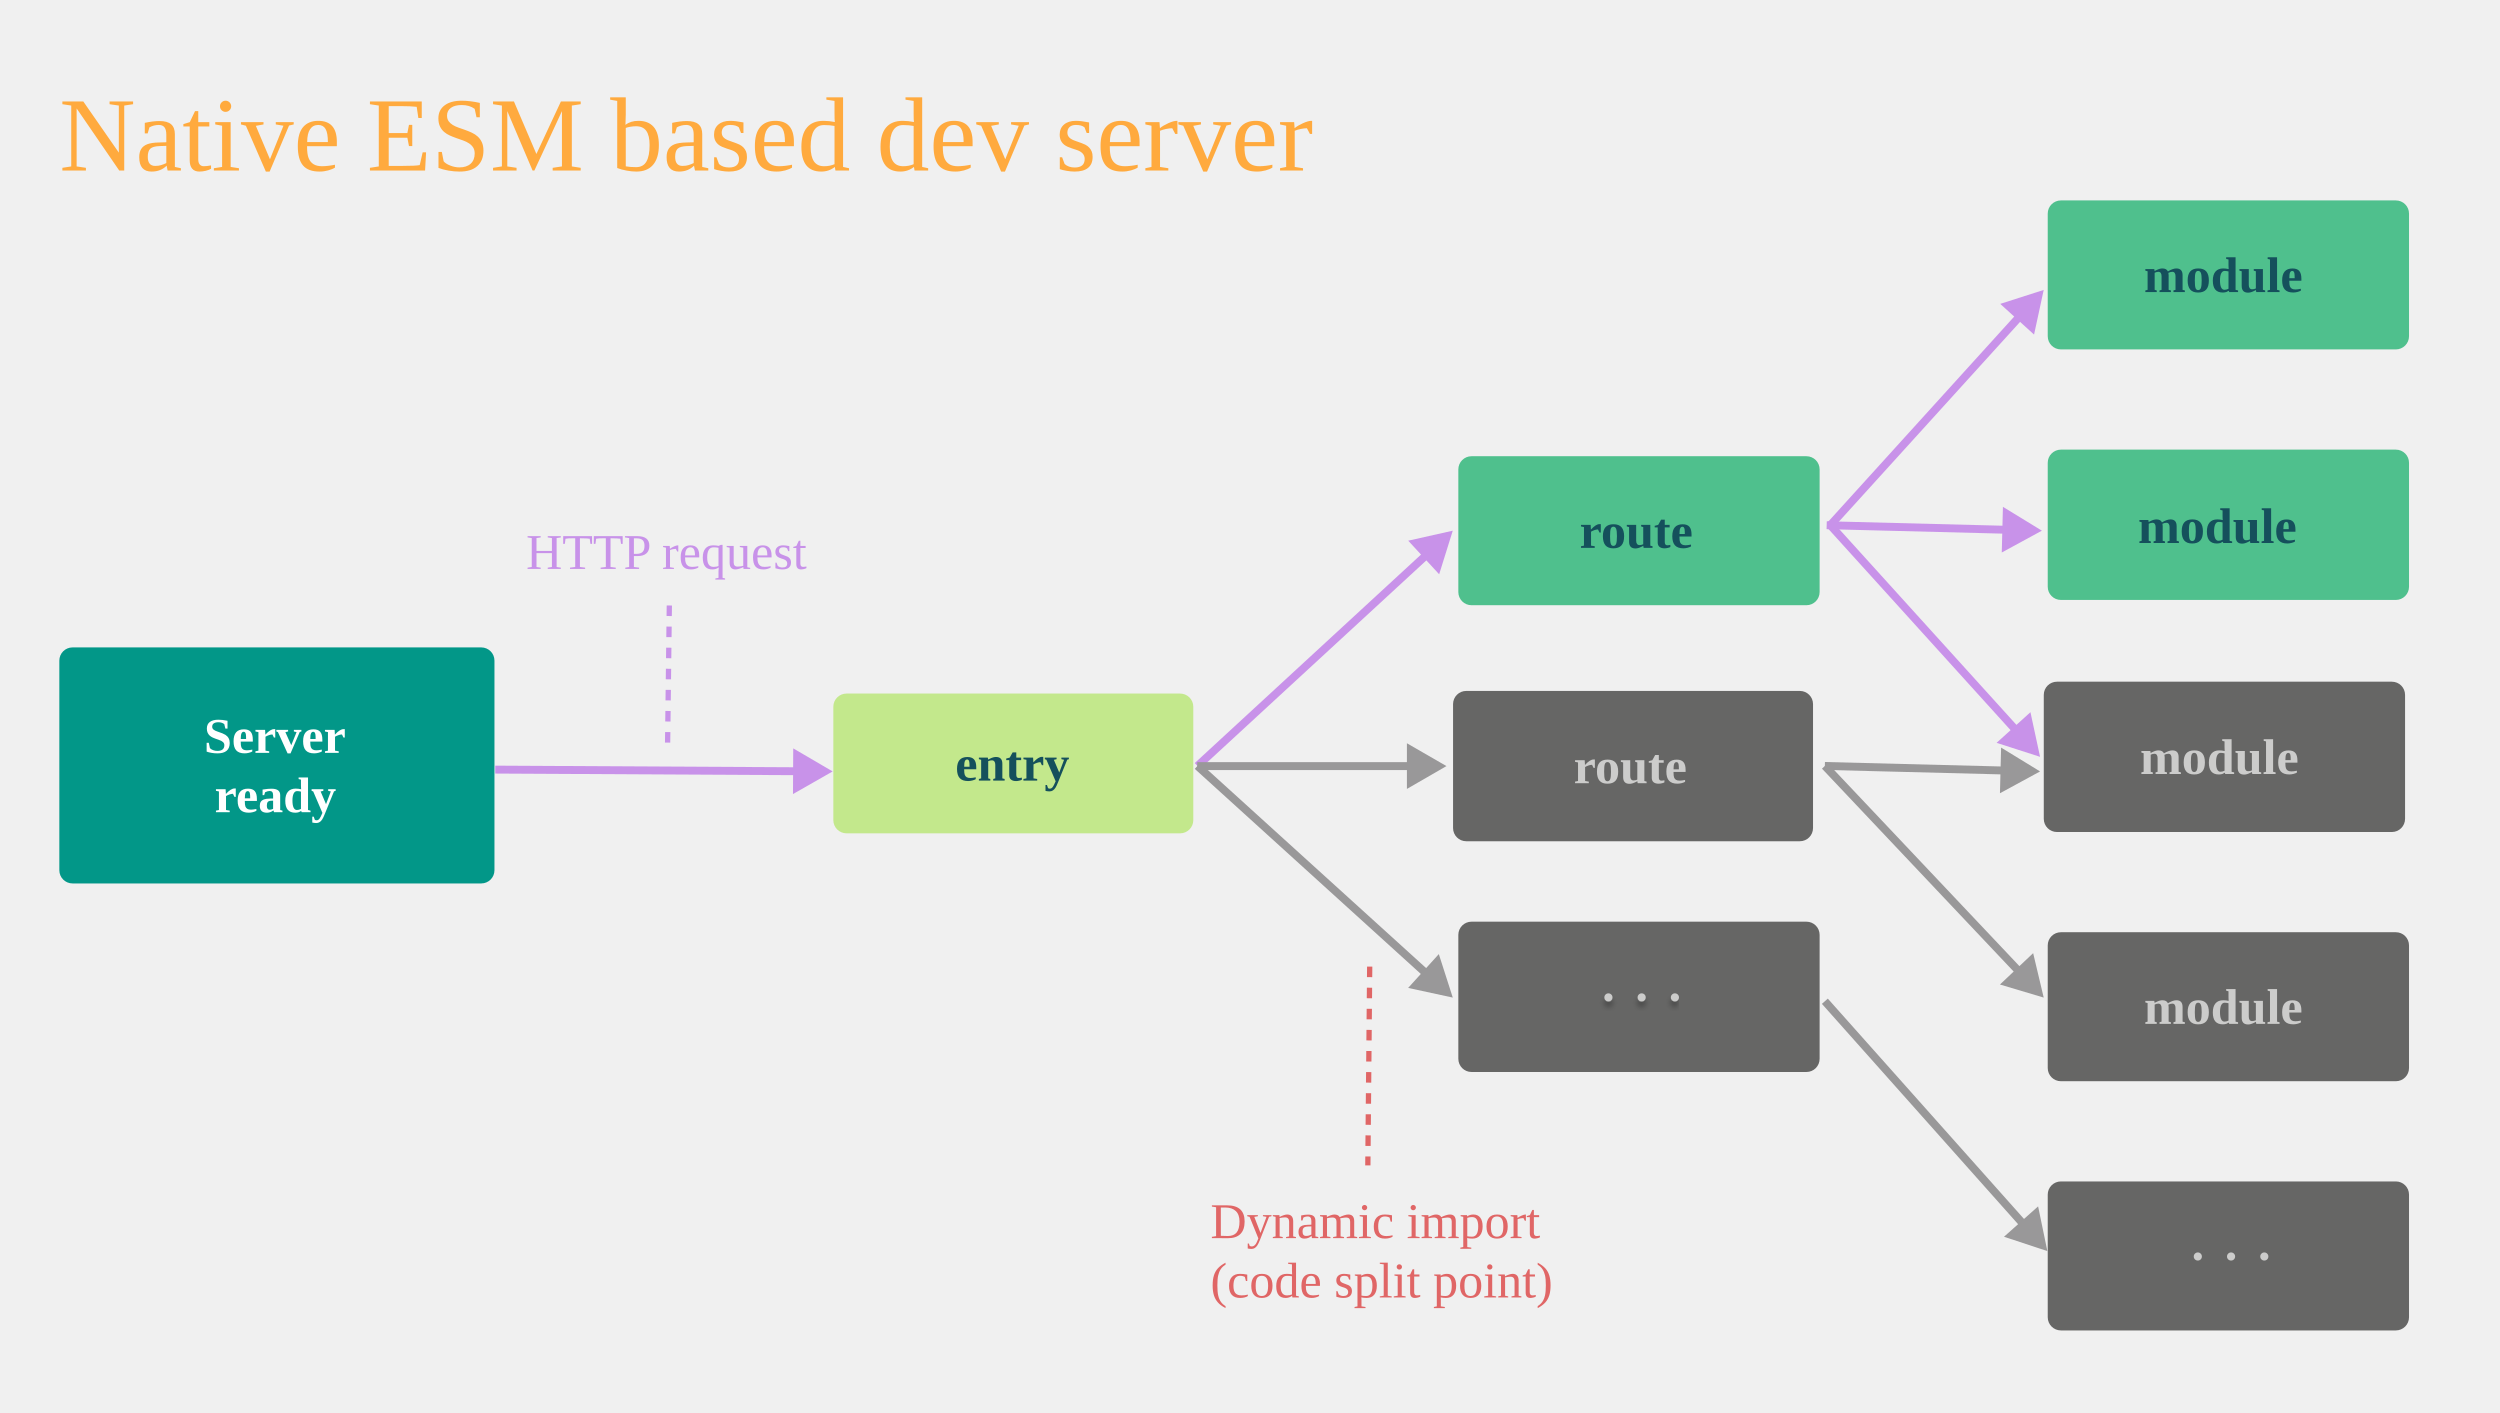
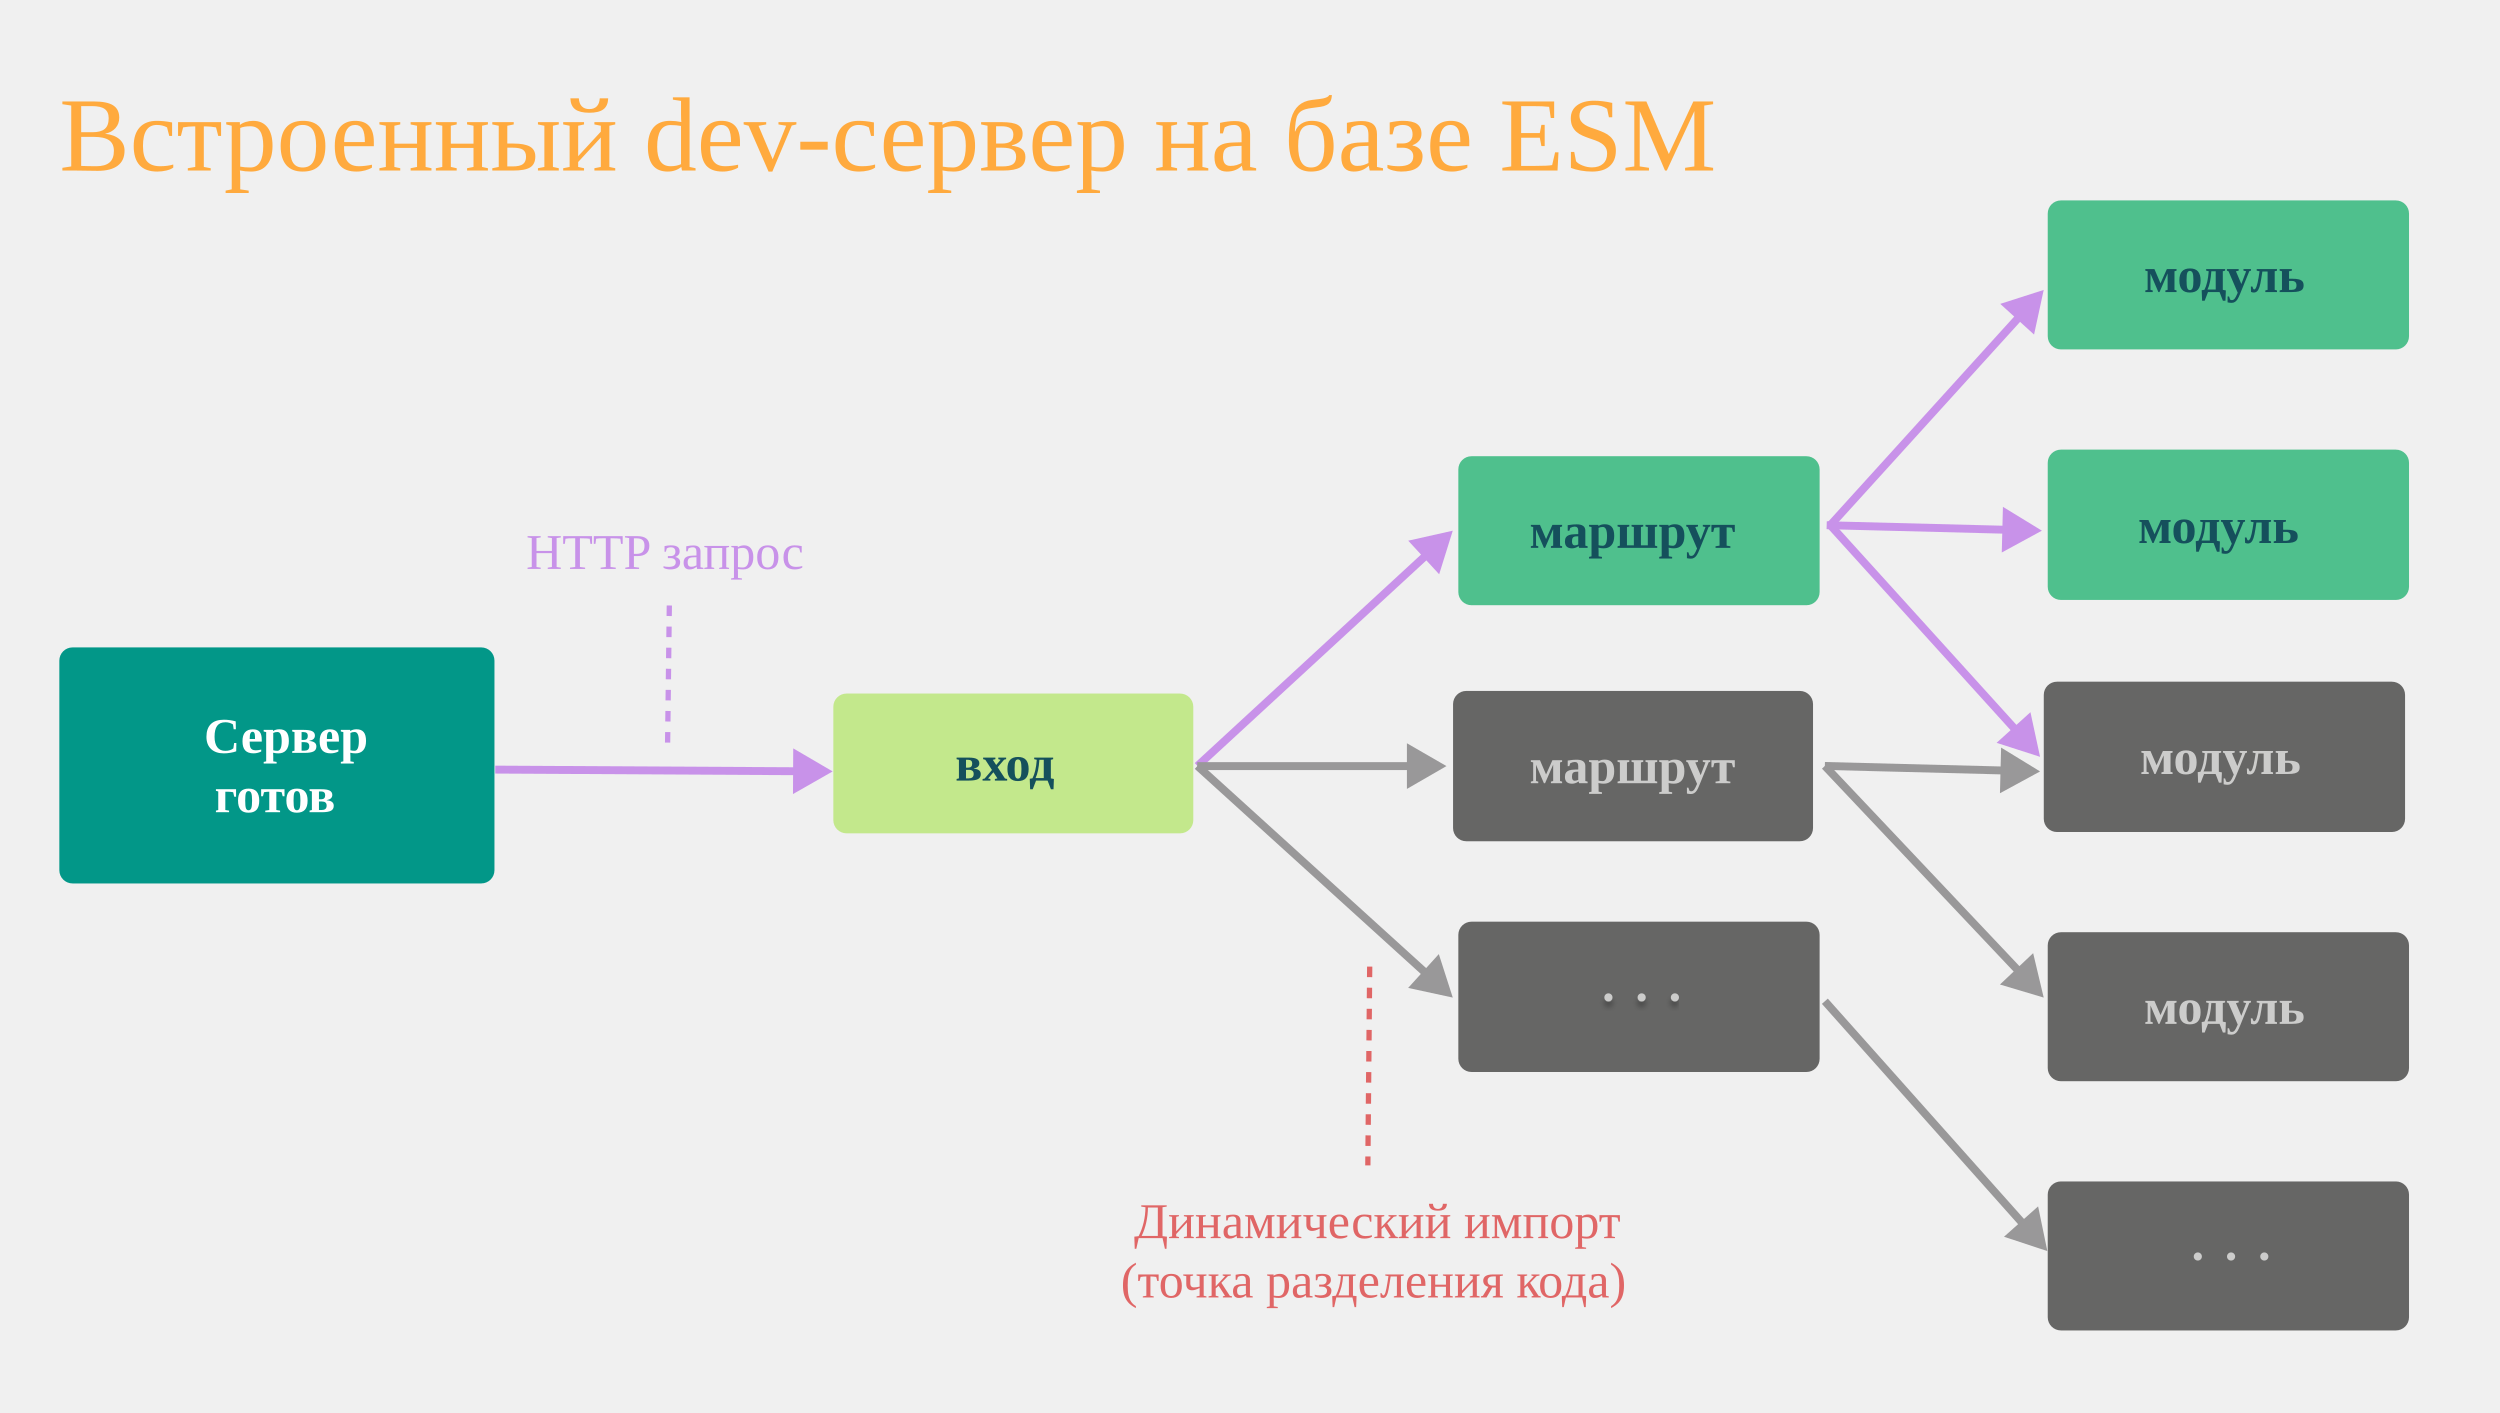
<svg xmlns="http://www.w3.org/2000/svg" viewBox="0 0 1896 1071" fill="none">
  <text fill="#FFAA3E" xml:space="preserve" style="white-space: pre" font-size="80" letter-spacing="0em">
-     <tspan x="45" y="129.344">Native ESM based dev server</tspan>
+     <tspan x="45" y="129.344">Встроенный dev-сервер на базе ESM</tspan>
  </text>
  <rect x="632" y="526" width="273" height="106" rx="10" fill="#C3E88C" />
  <text fill="#15505C" xml:space="preserve" style="white-space: pre" font-size="38" font-weight="600" letter-spacing="0em">
-     <tspan x="724.5" y="591.988">entry</tspan>
+     <tspan x="724.5" y="591.988">вход</tspan>
  </text>
  <rect x="1106" y="699" width="274" height="114" rx="10" fill="#666665" />
  <g filter="url(#filter0_d_5_61)">
    <text fill="#CCCCCB" xml:space="preserve" style="white-space: pre" font-size="38" font-weight="600" letter-spacing="0.33em">
      <tspan x="1213.5" y="768.988">···</tspan>
    </text>
  </g>
  <rect x="1106" y="346" width="274" height="113" rx="10" fill="#4FC08D" />
  <text fill="#15505C" xml:space="preserve" style="white-space: pre" font-size="38" font-weight="600" letter-spacing="0em">
-     <tspan x="1198" y="415.488">route</tspan>
+     <tspan x="1160" y="415.488">маршрут</tspan>
  </text>
  <rect x="1102" y="524" width="273" height="114" rx="10" fill="#666665" />
  <text fill="#CCCCCB" xml:space="preserve" style="white-space: pre" font-size="38" font-weight="600" letter-spacing="0em">
-     <tspan x="1193.5" y="593.988">route</tspan>
+     <tspan x="1160" y="593.988">маршрут</tspan>
  </text>
  <path d="M1101.79 402.463L1067.99 410.054L1091.46 435.529L1101.79 402.463ZM910.168 583.106L1083.96 422.965L1079.9 418.553L906.102 578.693L910.168 583.106Z" fill="#C892E9" />
  <path d="M1097 581L1067 563.679V598.321L1097 581ZM908 584H1070V578H908V584Z" fill="#999899" />
  <path d="M1101.79 756.57L1091.2 723.584L1067.93 749.242L1101.79 756.57ZM906.119 583.121L1079.77 740.651L1083.8 736.207L910.151 578.677L906.119 583.121Z" fill="#999899" />
  <path d="M1552.72 948.839L1545.7 914.916L1519.83 937.953L1552.72 948.839ZM1381.73 761.331L1532.52 930.67L1537 926.68L1386.21 757.341L1381.73 761.331Z" fill="#999899" />
  <path d="M1549.95 756.569L1541.94 722.868L1516.76 746.659L1549.95 756.569ZM1381.79 582.96L1529.23 739.005L1533.59 734.884L1386.15 578.839L1381.79 582.96Z" fill="#999899" />
  <path d="M1547.19 585.049L1517.64 566.972L1516.76 601.602L1547.19 585.049ZM1383.89 583.898L1520.12 587.362L1520.27 581.364L1384.04 577.9L1383.89 583.898Z" fill="#999899" />
  <path d="M1548.57 402.463L1519.02 384.386L1518.14 419.015L1548.57 402.463ZM1385.27 401.312L1521.5 404.776L1521.66 398.778L1385.43 395.314L1385.27 401.312Z" fill="#C892E9" />
  <path d="M631.489 585.049L601.583 567.567L601.396 602.207L631.489 585.049ZM375.576 586.666L604.473 587.903L604.506 581.903L375.608 580.666L375.576 586.666Z" fill="#C892E9" />
  <path d="M1549.95 219.877L1516.97 230.462L1542.63 253.735L1549.95 219.877ZM1390.34 400.329L1534.04 241.892L1529.59 237.861L1385.89 396.298L1390.34 400.329Z" fill="#C892E9" />
  <path d="M1547.19 573.983L1539.89 540.12L1514.21 563.372L1547.19 573.983ZM1385.89 400.327L1526.84 555.983L1531.29 551.956L1390.34 396.3L1385.89 400.327Z" fill="#C892E9" />
  <rect x="1553" y="152" width="274" height="113" rx="10" fill="#4FC08D" />
  <text fill="#15505C" xml:space="preserve" style="white-space: pre" font-size="38" font-weight="600" letter-spacing="0em">
-     <tspan x="1626" y="221.488">module</tspan>
+     <tspan x="1626" y="221.488">модуль</tspan>
  </text>
  <rect x="1553" y="341" width="274" height="114" rx="10" fill="#4FC08D" />
  <text fill="#15505C" xml:space="preserve" style="white-space: pre" font-size="38" font-weight="600" letter-spacing="0em">
-     <tspan x="1621.5" y="411.818">module</tspan>
+     <tspan x="1621.5" y="411.818">модуль</tspan>
  </text>
  <rect x="1550" y="517" width="274" height="114" rx="10" fill="#666665" />
  <text fill="#CCCCCB" xml:space="preserve" style="white-space: pre" font-size="38" font-weight="600" letter-spacing="0em">
-     <tspan x="1623" y="586.988">module</tspan>
+     <tspan x="1623" y="586.988">модуль</tspan>
  </text>
  <rect x="1553" y="707" width="274" height="113" rx="10" fill="#666665" />
  <text fill="#CCCCCB" xml:space="preserve" style="white-space: pre" font-size="38" font-weight="600" letter-spacing="0em">
-     <tspan x="1626" y="776.488">module</tspan>
+     <tspan x="1626" y="776.488">модуль</tspan>
  </text>
  <rect x="1553" y="896" width="274" height="113" rx="10" fill="#666665" />
  <text fill="#CCCCCB" xml:space="preserve" style="white-space: pre" font-size="38" font-weight="600" letter-spacing="0.33em">
    <tspan x="1660.5" y="965.488">···</tspan>
  </text>
  <rect x="45" y="491" width="330" height="179" rx="10" fill="#029788" />
  <text fill="white" xml:space="preserve" style="white-space: pre" font-size="38" font-weight="600" letter-spacing="0em">
-     <tspan x="154.707" y="570.988">Server
+     <tspan x="154.707" y="570.988">Сервер
</tspan>
-     <tspan x="162.76" y="615.988">ready</tspan>
+     <tspan x="162.76" y="615.988">готов</tspan>
  </text>
  <line x1="507.615" y1="459.201" x2="506.232" y2="569.859" stroke="#C892E9" stroke-width="4" stroke-dasharray="8 8" />
  <line x1="1038.78" y1="733.073" x2="1037.37" y2="883.845" stroke="#E06666" stroke-width="4" stroke-dasharray="8 8" />
  <text fill="#E06666" xml:space="preserve" style="white-space: pre" font-size="38" letter-spacing="0em">
-     <tspan x="918" y="938.988">Dynamic import
+     <tspan x="860" y="938.988">Динамический импорт
</tspan>
-     <tspan x="918" y="983.988">(code split point)</tspan>
+     <tspan x="850" y="983.988">(точка разделения кода)</tspan>
  </text>
  <text fill="#C892E9" xml:space="preserve" style="white-space: pre" font-size="38" letter-spacing="0em">
-     <tspan x="399" y="431.488">HTTP request</tspan>
+     <tspan x="399" y="431.488">HTTP запрос</tspan>
  </text>
  <defs>
    <filter id="filter0_d_5_61" x="1212.15" y="752.766" width="60.986" height="13.232" filterUnits="userSpaceOnUse" color-interpolation-filters="sRGB">
      <feFlood flood-opacity="0" result="BackgroundImageFix" />
      <feColorMatrix in="SourceAlpha" type="matrix" values="0 0 0 0 0 0 0 0 0 0 0 0 0 0 0 0 0 0 127 0" result="hardAlpha" />
      <feOffset dy="4" />
      <feGaussianBlur stdDeviation="2" />
      <feComposite in2="hardAlpha" operator="out" />
      <feColorMatrix type="matrix" values="0 0 0 0 0 0 0 0 0 0 0 0 0 0 0 0 0 0 0.25 0" />
      <feBlend mode="normal" in2="BackgroundImageFix" result="effect1_dropShadow_5_61" />
      <feBlend mode="normal" in="SourceGraphic" in2="effect1_dropShadow_5_61" result="shape" />
    </filter>
  </defs>
</svg>
